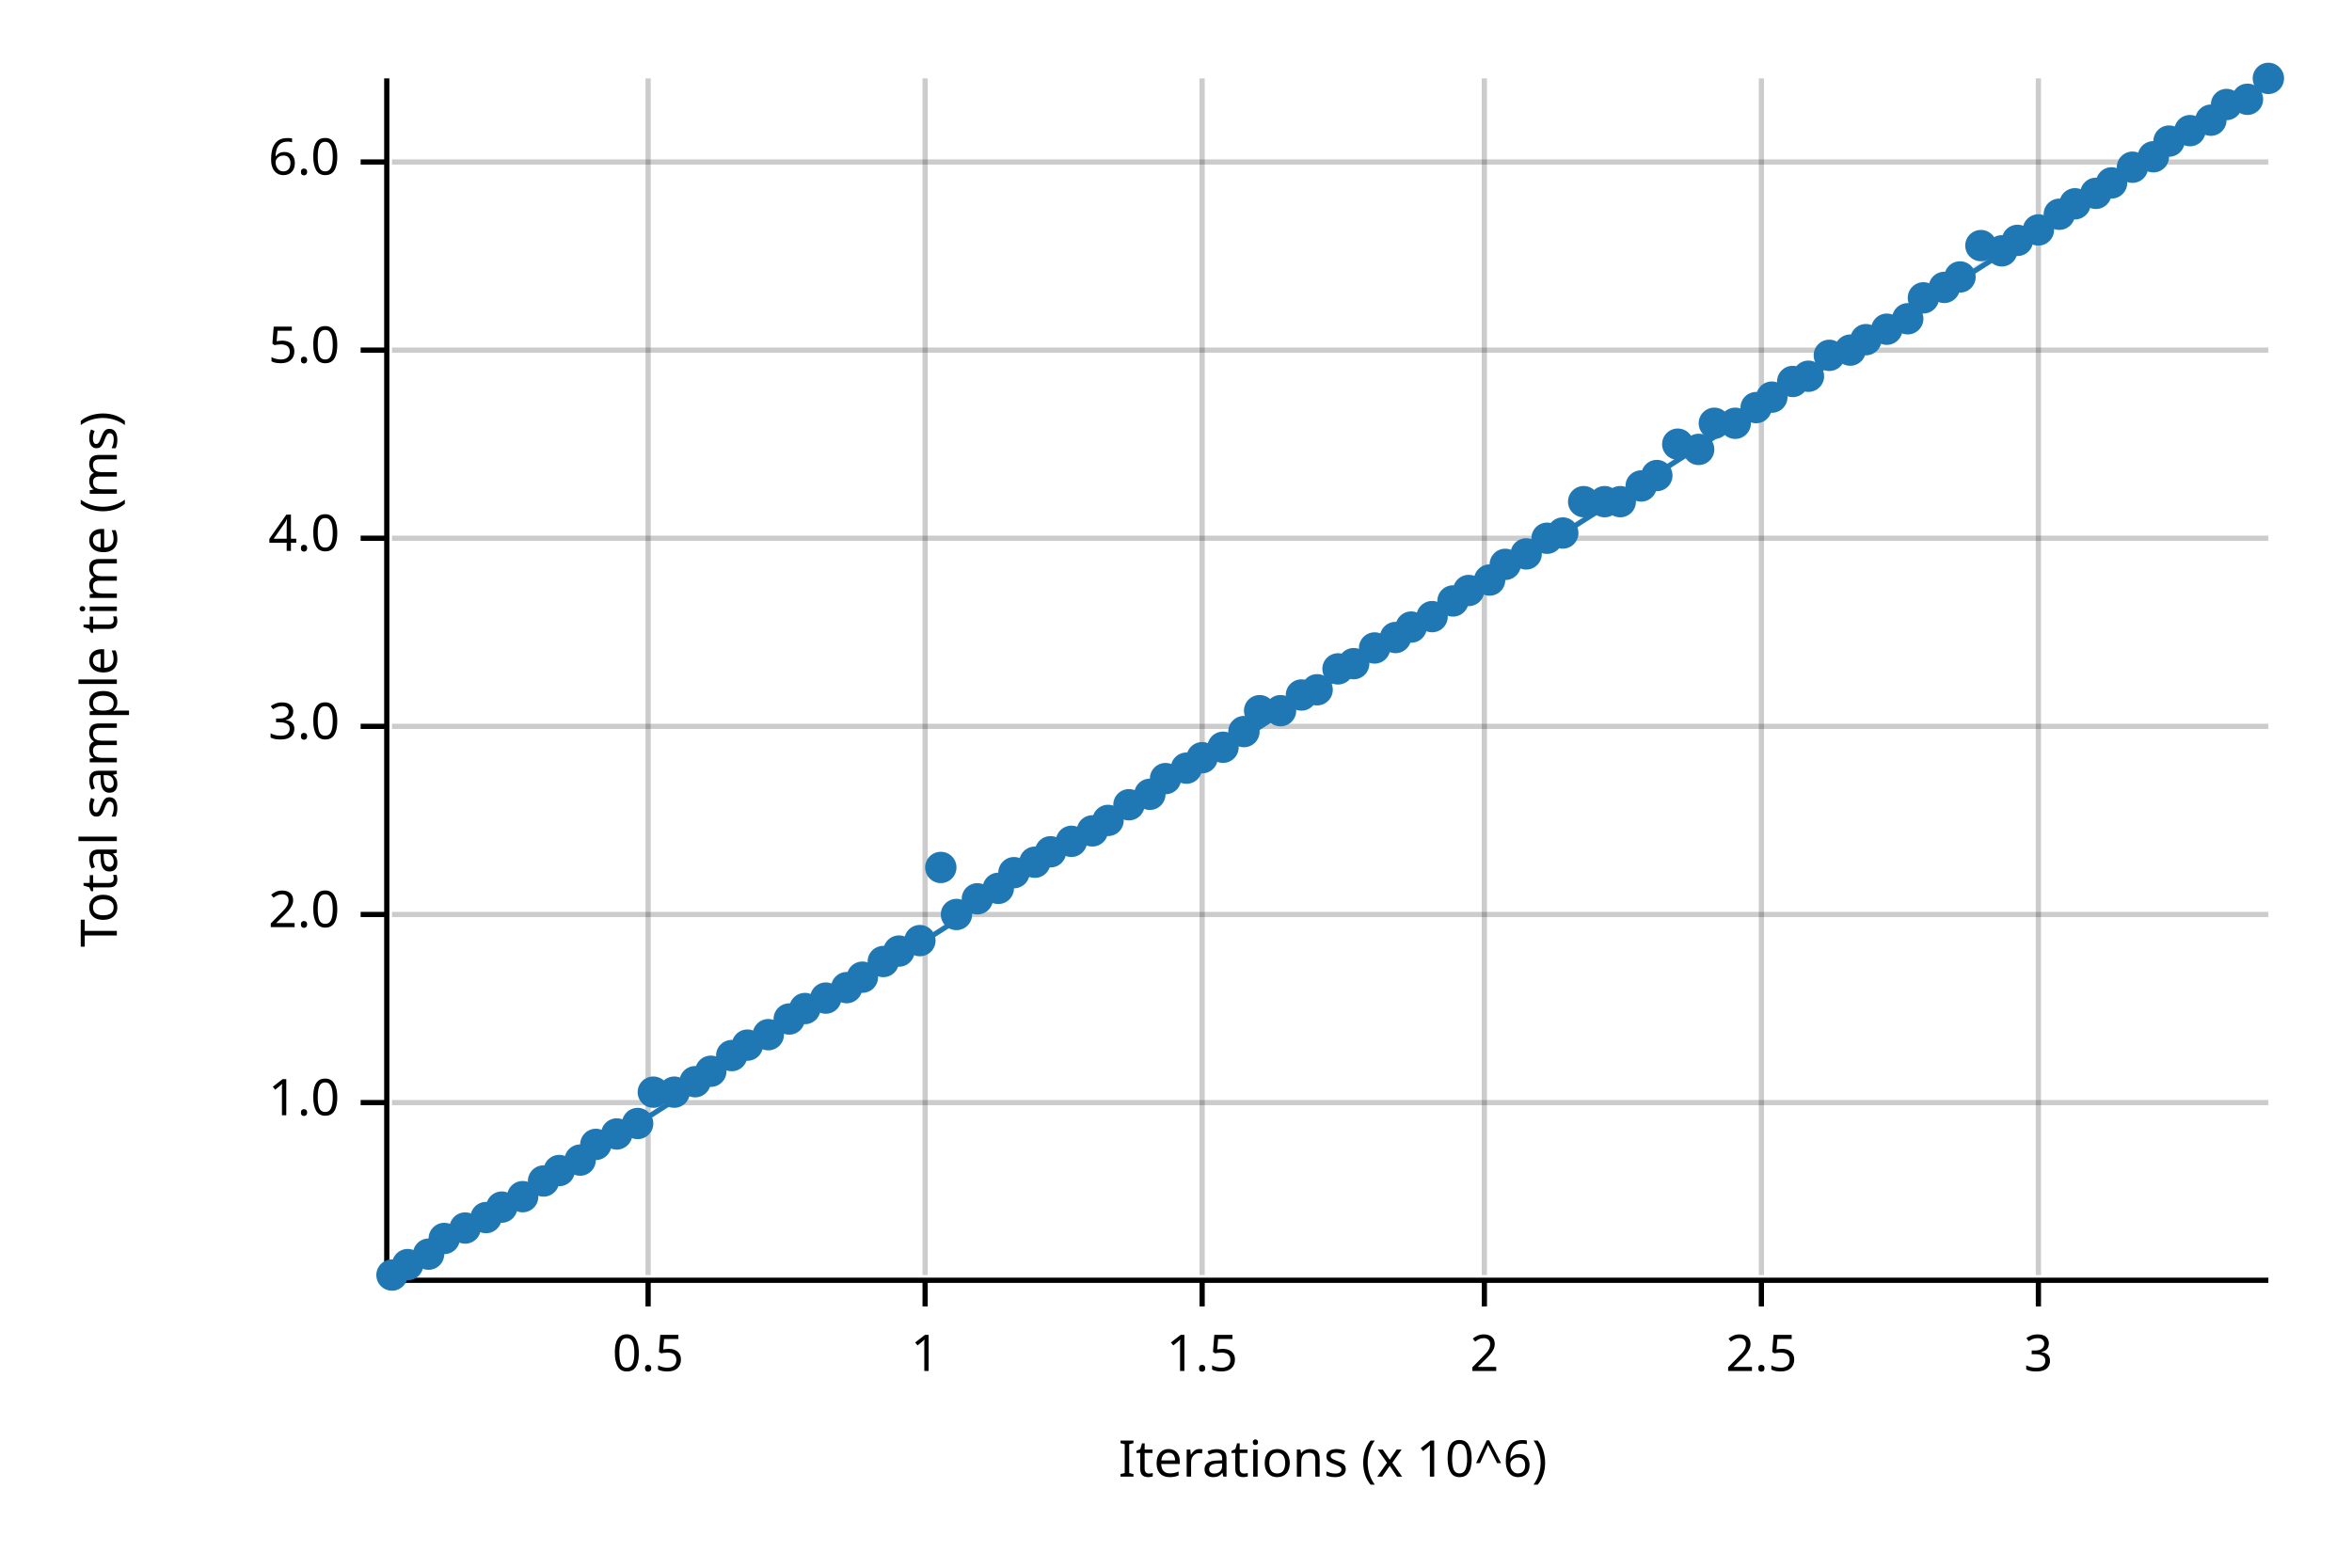
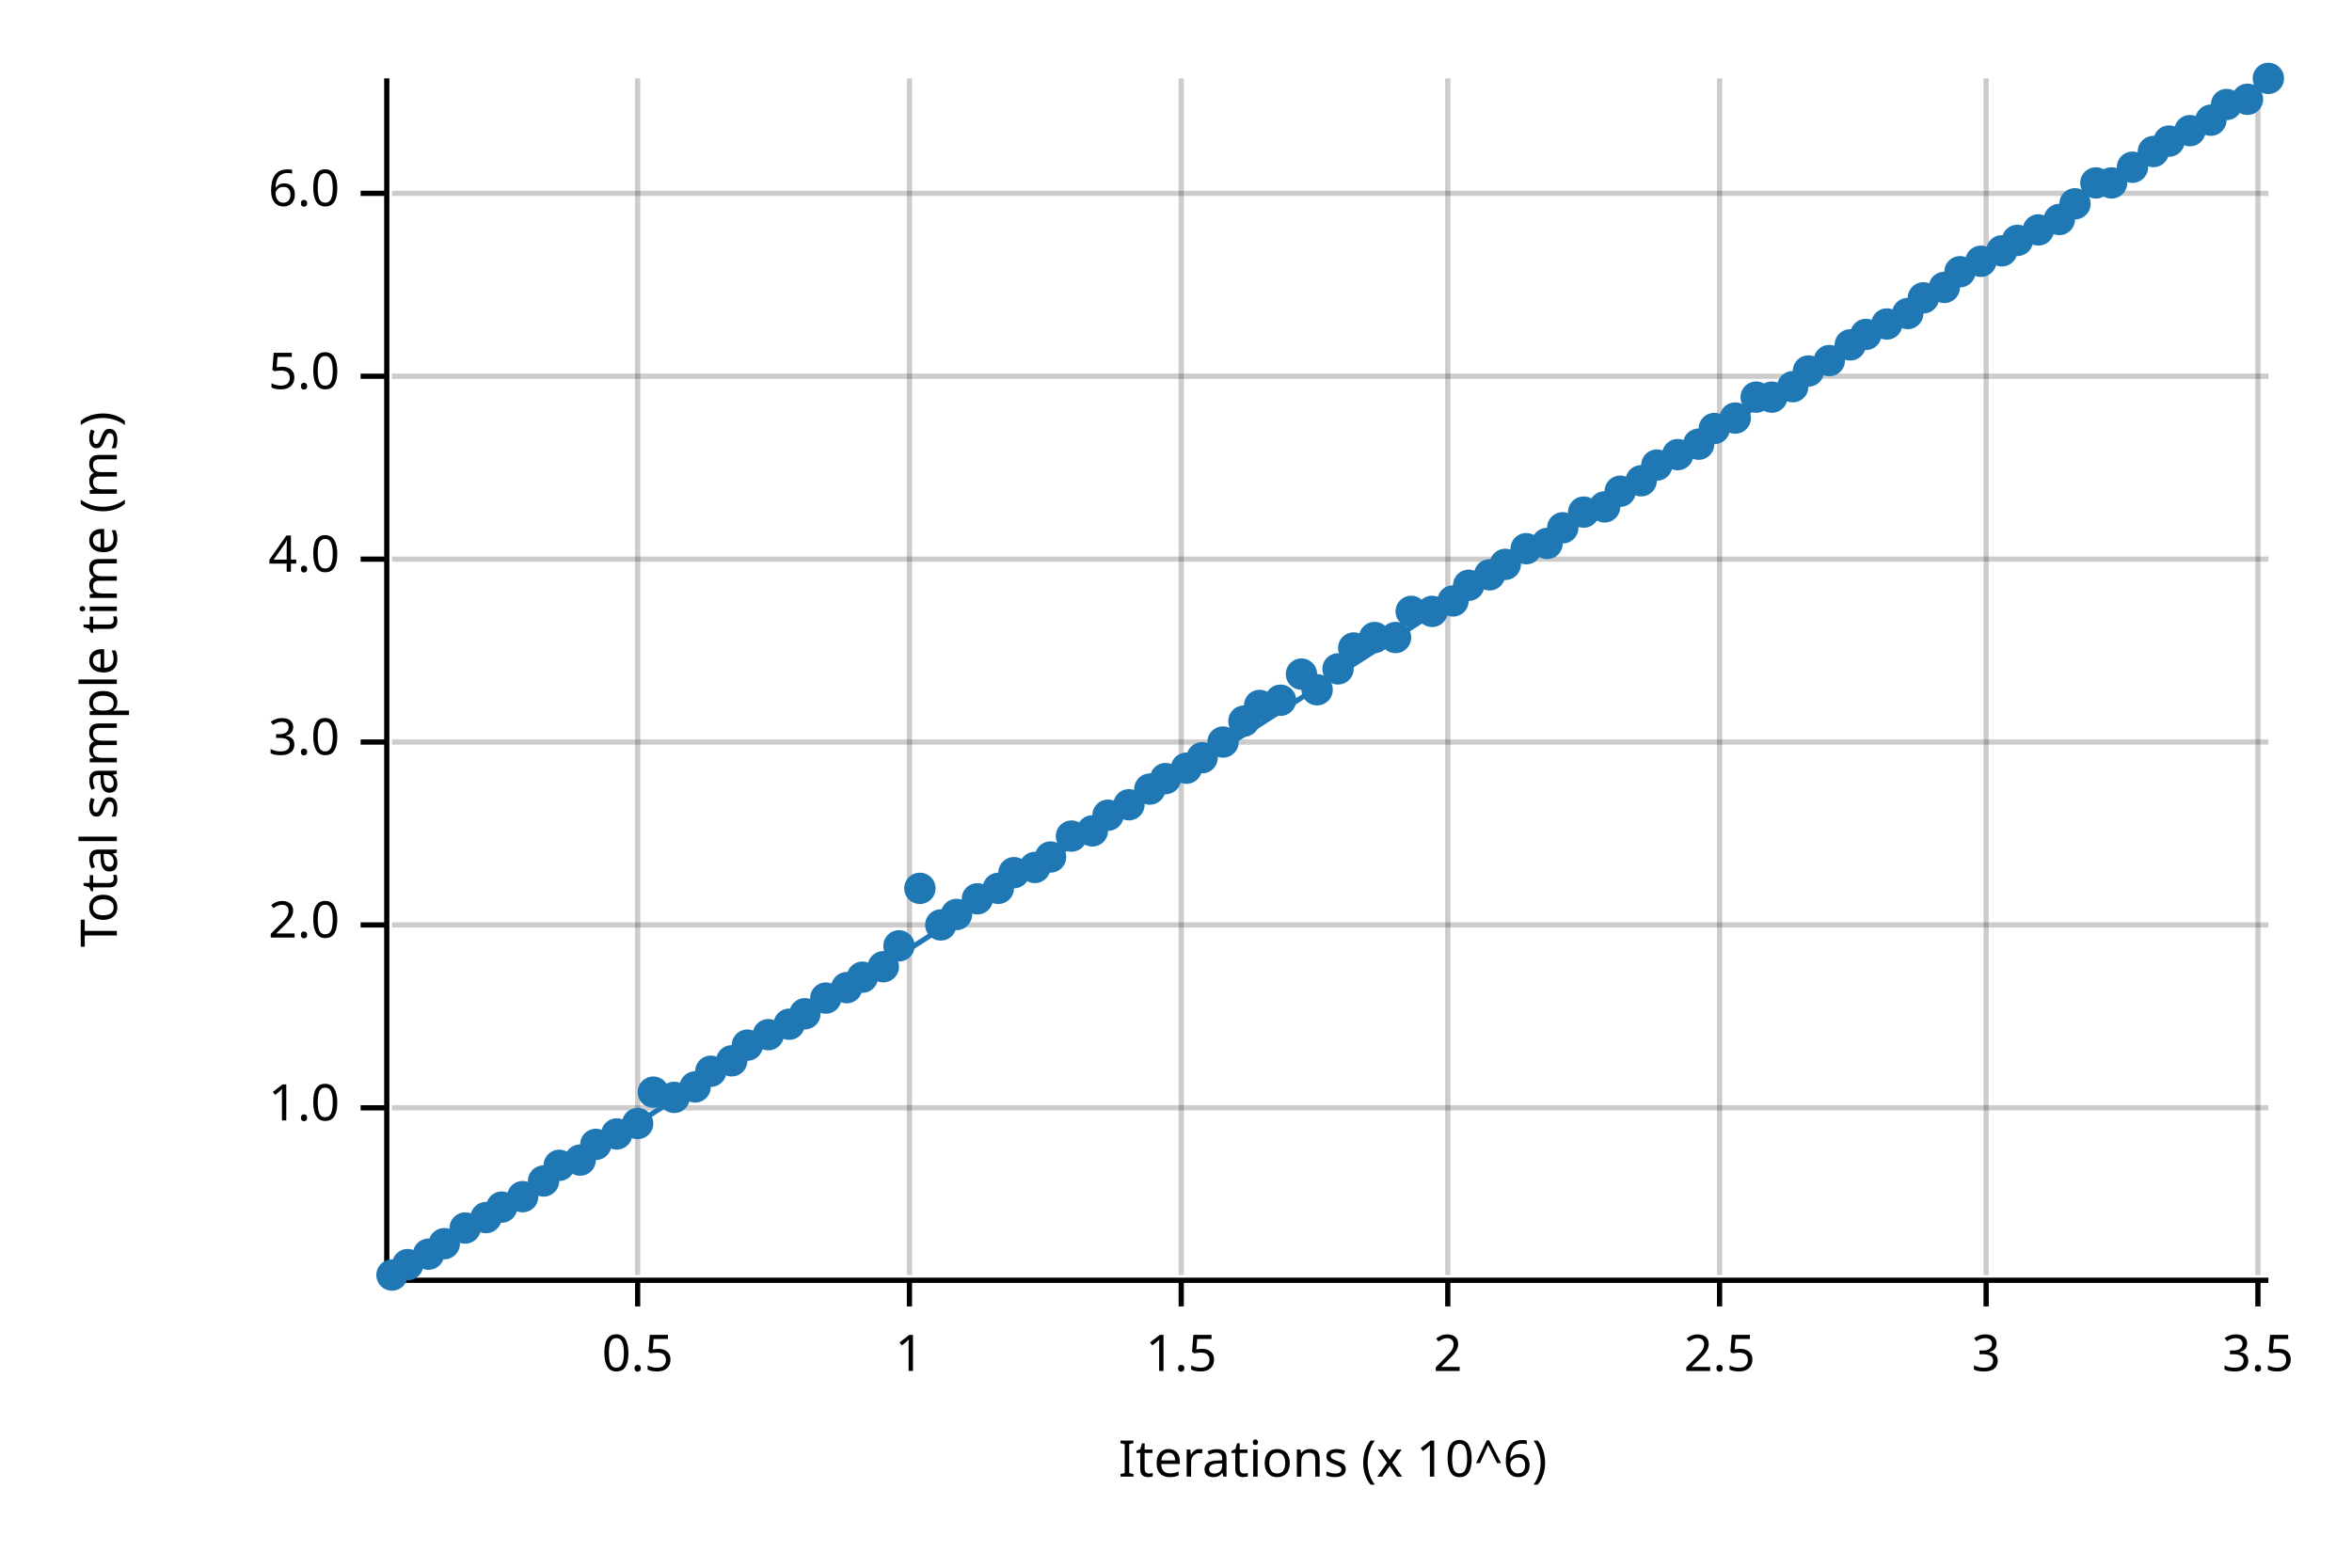
<svg xmlns="http://www.w3.org/2000/svg" width="450" height="300" viewBox="0 0 450 300">
  <text x="15" y="130" dy="0.76em" text-anchor="middle" font-family="sans-serif" font-size="9.677" opacity="1" fill="#000000" transform="rotate(270, 15, 130)">
Total sample time (ms)
</text>
  <text x="255" y="285" dy="-0.5ex" text-anchor="middle" font-family="sans-serif" font-size="9.677" opacity="1" fill="#000000">
Iterations (x 10^6)
</text>
-   <line opacity="0.2" stroke="#000000" stroke-width="1" x1="124" y1="244" x2="124" y2="15" />
-   <line opacity="0.2" stroke="#000000" stroke-width="1" x1="177" y1="244" x2="177" y2="15" />
-   <line opacity="0.2" stroke="#000000" stroke-width="1" x1="230" y1="244" x2="230" y2="15" />
-   <line opacity="0.2" stroke="#000000" stroke-width="1" x1="284" y1="244" x2="284" y2="15" />
-   <line opacity="0.2" stroke="#000000" stroke-width="1" x1="337" y1="244" x2="337" y2="15" />
-   <line opacity="0.2" stroke="#000000" stroke-width="1" x1="390" y1="244" x2="390" y2="15" />
-   <line opacity="0.2" stroke="#000000" stroke-width="1" x1="75" y1="211" x2="434" y2="211" />
-   <line opacity="0.2" stroke="#000000" stroke-width="1" x1="75" y1="175" x2="434" y2="175" />
-   <line opacity="0.2" stroke="#000000" stroke-width="1" x1="75" y1="139" x2="434" y2="139" />
-   <line opacity="0.2" stroke="#000000" stroke-width="1" x1="75" y1="103" x2="434" y2="103" />
-   <line opacity="0.2" stroke="#000000" stroke-width="1" x1="75" y1="67" x2="434" y2="67" />
-   <line opacity="0.2" stroke="#000000" stroke-width="1" x1="75" y1="31" x2="434" y2="31" />
+   <line opacity="0.2" stroke="#000000" stroke-width="1" x1="122" y1="244" x2="122" y2="15" />
+   <line opacity="0.2" stroke="#000000" stroke-width="1" x1="174" y1="244" x2="174" y2="15" />
+   <line opacity="0.2" stroke="#000000" stroke-width="1" x1="226" y1="244" x2="226" y2="15" />
+   <line opacity="0.2" stroke="#000000" stroke-width="1" x1="277" y1="244" x2="277" y2="15" />
+   <line opacity="0.2" stroke="#000000" stroke-width="1" x1="329" y1="244" x2="329" y2="15" />
+   <line opacity="0.2" stroke="#000000" stroke-width="1" x1="380" y1="244" x2="380" y2="15" />
+   <line opacity="0.2" stroke="#000000" stroke-width="1" x1="432" y1="244" x2="432" y2="15" />
+   <line opacity="0.2" stroke="#000000" stroke-width="1" x1="75" y1="212" x2="434" y2="212" />
+   <line opacity="0.2" stroke="#000000" stroke-width="1" x1="75" y1="177" x2="434" y2="177" />
+   <line opacity="0.2" stroke="#000000" stroke-width="1" x1="75" y1="142" x2="434" y2="142" />
+   <line opacity="0.2" stroke="#000000" stroke-width="1" x1="75" y1="107" x2="434" y2="107" />
+   <line opacity="0.2" stroke="#000000" stroke-width="1" x1="75" y1="72" x2="434" y2="72" />
+   <line opacity="0.2" stroke="#000000" stroke-width="1" x1="75" y1="37" x2="434" y2="37" />
  <polyline fill="none" opacity="1" stroke="#000000" stroke-width="1" points="74,15 74,244 " />
-   <text x="65" y="211" dy="0.5ex" text-anchor="end" font-family="sans-serif" font-size="9.677" opacity="1" fill="#000000">
+   <text x="65" y="212" dy="0.5ex" text-anchor="end" font-family="sans-serif" font-size="9.677" opacity="1" fill="#000000">
1.0
</text>
-   <polyline fill="none" opacity="1" stroke="#000000" stroke-width="1" points="69,211 74,211 " />
-   <text x="65" y="175" dy="0.5ex" text-anchor="end" font-family="sans-serif" font-size="9.677" opacity="1" fill="#000000">
+   <polyline fill="none" opacity="1" stroke="#000000" stroke-width="1" points="69,212 74,212 " />
+   <text x="65" y="177" dy="0.5ex" text-anchor="end" font-family="sans-serif" font-size="9.677" opacity="1" fill="#000000">
2.0
</text>
-   <polyline fill="none" opacity="1" stroke="#000000" stroke-width="1" points="69,175 74,175 " />
-   <text x="65" y="139" dy="0.5ex" text-anchor="end" font-family="sans-serif" font-size="9.677" opacity="1" fill="#000000">
+   <polyline fill="none" opacity="1" stroke="#000000" stroke-width="1" points="69,177 74,177 " />
+   <text x="65" y="142" dy="0.5ex" text-anchor="end" font-family="sans-serif" font-size="9.677" opacity="1" fill="#000000">
3.0
</text>
-   <polyline fill="none" opacity="1" stroke="#000000" stroke-width="1" points="69,139 74,139 " />
-   <text x="65" y="103" dy="0.5ex" text-anchor="end" font-family="sans-serif" font-size="9.677" opacity="1" fill="#000000">
+   <polyline fill="none" opacity="1" stroke="#000000" stroke-width="1" points="69,142 74,142 " />
+   <text x="65" y="107" dy="0.5ex" text-anchor="end" font-family="sans-serif" font-size="9.677" opacity="1" fill="#000000">
4.0
</text>
-   <polyline fill="none" opacity="1" stroke="#000000" stroke-width="1" points="69,103 74,103 " />
-   <text x="65" y="67" dy="0.5ex" text-anchor="end" font-family="sans-serif" font-size="9.677" opacity="1" fill="#000000">
+   <polyline fill="none" opacity="1" stroke="#000000" stroke-width="1" points="69,107 74,107 " />
+   <text x="65" y="72" dy="0.5ex" text-anchor="end" font-family="sans-serif" font-size="9.677" opacity="1" fill="#000000">
5.0
</text>
-   <polyline fill="none" opacity="1" stroke="#000000" stroke-width="1" points="69,67 74,67 " />
-   <text x="65" y="31" dy="0.5ex" text-anchor="end" font-family="sans-serif" font-size="9.677" opacity="1" fill="#000000">
+   <polyline fill="none" opacity="1" stroke="#000000" stroke-width="1" points="69,72 74,72 " />
+   <text x="65" y="37" dy="0.5ex" text-anchor="end" font-family="sans-serif" font-size="9.677" opacity="1" fill="#000000">
6.0
</text>
-   <polyline fill="none" opacity="1" stroke="#000000" stroke-width="1" points="69,31 74,31 " />
+   <polyline fill="none" opacity="1" stroke="#000000" stroke-width="1" points="69,37 74,37 " />
  <polyline fill="none" opacity="1" stroke="#000000" stroke-width="1" points="75,245 434,245 " />
-   <text x="124" y="255" dy="0.76em" text-anchor="middle" font-family="sans-serif" font-size="9.677" opacity="1" fill="#000000">
+   <text x="122" y="255" dy="0.76em" text-anchor="middle" font-family="sans-serif" font-size="9.677" opacity="1" fill="#000000">
0.5
</text>
-   <polyline fill="none" opacity="1" stroke="#000000" stroke-width="1" points="124,245 124,250 " />
-   <text x="177" y="255" dy="0.76em" text-anchor="middle" font-family="sans-serif" font-size="9.677" opacity="1" fill="#000000">
+   <polyline fill="none" opacity="1" stroke="#000000" stroke-width="1" points="122,245 122,250 " />
+   <text x="174" y="255" dy="0.76em" text-anchor="middle" font-family="sans-serif" font-size="9.677" opacity="1" fill="#000000">
1
</text>
-   <polyline fill="none" opacity="1" stroke="#000000" stroke-width="1" points="177,245 177,250 " />
-   <text x="230" y="255" dy="0.76em" text-anchor="middle" font-family="sans-serif" font-size="9.677" opacity="1" fill="#000000">
+   <polyline fill="none" opacity="1" stroke="#000000" stroke-width="1" points="174,245 174,250 " />
+   <text x="226" y="255" dy="0.76em" text-anchor="middle" font-family="sans-serif" font-size="9.677" opacity="1" fill="#000000">
1.5
</text>
-   <polyline fill="none" opacity="1" stroke="#000000" stroke-width="1" points="230,245 230,250 " />
-   <text x="284" y="255" dy="0.76em" text-anchor="middle" font-family="sans-serif" font-size="9.677" opacity="1" fill="#000000">
+   <polyline fill="none" opacity="1" stroke="#000000" stroke-width="1" points="226,245 226,250 " />
+   <text x="277" y="255" dy="0.76em" text-anchor="middle" font-family="sans-serif" font-size="9.677" opacity="1" fill="#000000">
2
</text>
-   <polyline fill="none" opacity="1" stroke="#000000" stroke-width="1" points="284,245 284,250 " />
-   <text x="337" y="255" dy="0.76em" text-anchor="middle" font-family="sans-serif" font-size="9.677" opacity="1" fill="#000000">
+   <polyline fill="none" opacity="1" stroke="#000000" stroke-width="1" points="277,245 277,250 " />
+   <text x="329" y="255" dy="0.76em" text-anchor="middle" font-family="sans-serif" font-size="9.677" opacity="1" fill="#000000">
2.5
</text>
-   <polyline fill="none" opacity="1" stroke="#000000" stroke-width="1" points="337,245 337,250 " />
-   <text x="390" y="255" dy="0.76em" text-anchor="middle" font-family="sans-serif" font-size="9.677" opacity="1" fill="#000000">
+   <polyline fill="none" opacity="1" stroke="#000000" stroke-width="1" points="329,245 329,250 " />
+   <text x="380" y="255" dy="0.76em" text-anchor="middle" font-family="sans-serif" font-size="9.677" opacity="1" fill="#000000">
3
</text>
-   <polyline fill="none" opacity="1" stroke="#000000" stroke-width="1" points="390,245 390,250 " />
+   <polyline fill="none" opacity="1" stroke="#000000" stroke-width="1" points="380,245 380,250 " />
+   <text x="432" y="255" dy="0.76em" text-anchor="middle" font-family="sans-serif" font-size="9.677" opacity="1" fill="#000000">
+ 3.5
+ </text>
+   <polyline fill="none" opacity="1" stroke="#000000" stroke-width="1" points="432,245 432,250 " />
  <circle cx="75" cy="244" r="3" opacity="1" fill="#1F78B4" stroke="none" stroke-width="1" />
  <circle cx="78" cy="242" r="3" opacity="1" fill="#1F78B4" stroke="none" stroke-width="1" />
  <circle cx="82" cy="240" r="3" opacity="1" fill="#1F78B4" stroke="none" stroke-width="1" />
-   <circle cx="85" cy="237" r="3" opacity="1" fill="#1F78B4" stroke="none" stroke-width="1" />
+   <circle cx="85" cy="238" r="3" opacity="1" fill="#1F78B4" stroke="none" stroke-width="1" />
  <circle cx="89" cy="235" r="3" opacity="1" fill="#1F78B4" stroke="none" stroke-width="1" />
  <circle cx="93" cy="233" r="3" opacity="1" fill="#1F78B4" stroke="none" stroke-width="1" />
  <circle cx="96" cy="231" r="3" opacity="1" fill="#1F78B4" stroke="none" stroke-width="1" />
  <circle cx="100" cy="229" r="3" opacity="1" fill="#1F78B4" stroke="none" stroke-width="1" />
  <circle cx="104" cy="226" r="3" opacity="1" fill="#1F78B4" stroke="none" stroke-width="1" />
-   <circle cx="107" cy="224" r="3" opacity="1" fill="#1F78B4" stroke="none" stroke-width="1" />
+   <circle cx="107" cy="223" r="3" opacity="1" fill="#1F78B4" stroke="none" stroke-width="1" />
  <circle cx="111" cy="222" r="3" opacity="1" fill="#1F78B4" stroke="none" stroke-width="1" />
  <circle cx="114" cy="219" r="3" opacity="1" fill="#1F78B4" stroke="none" stroke-width="1" />
  <circle cx="118" cy="217" r="3" opacity="1" fill="#1F78B4" stroke="none" stroke-width="1" />
  <circle cx="122" cy="215" r="3" opacity="1" fill="#1F78B4" stroke="none" stroke-width="1" />
  <circle cx="125" cy="209" r="3" opacity="1" fill="#1F78B4" stroke="none" stroke-width="1" />
-   <circle cx="129" cy="209" r="3" opacity="1" fill="#1F78B4" stroke="none" stroke-width="1" />
-   <circle cx="133" cy="207" r="3" opacity="1" fill="#1F78B4" stroke="none" stroke-width="1" />
+   <circle cx="129" cy="210" r="3" opacity="1" fill="#1F78B4" stroke="none" stroke-width="1" />
+   <circle cx="133" cy="208" r="3" opacity="1" fill="#1F78B4" stroke="none" stroke-width="1" />
  <circle cx="136" cy="205" r="3" opacity="1" fill="#1F78B4" stroke="none" stroke-width="1" />
-   <circle cx="140" cy="202" r="3" opacity="1" fill="#1F78B4" stroke="none" stroke-width="1" />
+   <circle cx="140" cy="203" r="3" opacity="1" fill="#1F78B4" stroke="none" stroke-width="1" />
  <circle cx="143" cy="200" r="3" opacity="1" fill="#1F78B4" stroke="none" stroke-width="1" />
  <circle cx="147" cy="198" r="3" opacity="1" fill="#1F78B4" stroke="none" stroke-width="1" />
-   <circle cx="151" cy="195" r="3" opacity="1" fill="#1F78B4" stroke="none" stroke-width="1" />
-   <circle cx="154" cy="193" r="3" opacity="1" fill="#1F78B4" stroke="none" stroke-width="1" />
+   <circle cx="151" cy="196" r="3" opacity="1" fill="#1F78B4" stroke="none" stroke-width="1" />
+   <circle cx="154" cy="194" r="3" opacity="1" fill="#1F78B4" stroke="none" stroke-width="1" />
  <circle cx="158" cy="191" r="3" opacity="1" fill="#1F78B4" stroke="none" stroke-width="1" />
  <circle cx="162" cy="189" r="3" opacity="1" fill="#1F78B4" stroke="none" stroke-width="1" />
  <circle cx="165" cy="187" r="3" opacity="1" fill="#1F78B4" stroke="none" stroke-width="1" />
-   <circle cx="169" cy="184" r="3" opacity="1" fill="#1F78B4" stroke="none" stroke-width="1" />
-   <circle cx="172" cy="182" r="3" opacity="1" fill="#1F78B4" stroke="none" stroke-width="1" />
-   <circle cx="176" cy="180" r="3" opacity="1" fill="#1F78B4" stroke="none" stroke-width="1" />
-   <circle cx="180" cy="166" r="3" opacity="1" fill="#1F78B4" stroke="none" stroke-width="1" />
+   <circle cx="169" cy="185" r="3" opacity="1" fill="#1F78B4" stroke="none" stroke-width="1" />
+   <circle cx="172" cy="181" r="3" opacity="1" fill="#1F78B4" stroke="none" stroke-width="1" />
+   <circle cx="176" cy="170" r="3" opacity="1" fill="#1F78B4" stroke="none" stroke-width="1" />
+   <circle cx="180" cy="177" r="3" opacity="1" fill="#1F78B4" stroke="none" stroke-width="1" />
  <circle cx="183" cy="175" r="3" opacity="1" fill="#1F78B4" stroke="none" stroke-width="1" />
  <circle cx="187" cy="172" r="3" opacity="1" fill="#1F78B4" stroke="none" stroke-width="1" />
  <circle cx="191" cy="170" r="3" opacity="1" fill="#1F78B4" stroke="none" stroke-width="1" />
  <circle cx="194" cy="167" r="3" opacity="1" fill="#1F78B4" stroke="none" stroke-width="1" />
-   <circle cx="198" cy="165" r="3" opacity="1" fill="#1F78B4" stroke="none" stroke-width="1" />
-   <circle cx="201" cy="163" r="3" opacity="1" fill="#1F78B4" stroke="none" stroke-width="1" />
-   <circle cx="205" cy="161" r="3" opacity="1" fill="#1F78B4" stroke="none" stroke-width="1" />
+   <circle cx="198" cy="166" r="3" opacity="1" fill="#1F78B4" stroke="none" stroke-width="1" />
+   <circle cx="201" cy="164" r="3" opacity="1" fill="#1F78B4" stroke="none" stroke-width="1" />
+   <circle cx="205" cy="160" r="3" opacity="1" fill="#1F78B4" stroke="none" stroke-width="1" />
  <circle cx="209" cy="159" r="3" opacity="1" fill="#1F78B4" stroke="none" stroke-width="1" />
-   <circle cx="212" cy="157" r="3" opacity="1" fill="#1F78B4" stroke="none" stroke-width="1" />
+   <circle cx="212" cy="156" r="3" opacity="1" fill="#1F78B4" stroke="none" stroke-width="1" />
  <circle cx="216" cy="154" r="3" opacity="1" fill="#1F78B4" stroke="none" stroke-width="1" />
-   <circle cx="220" cy="152" r="3" opacity="1" fill="#1F78B4" stroke="none" stroke-width="1" />
+   <circle cx="220" cy="151" r="3" opacity="1" fill="#1F78B4" stroke="none" stroke-width="1" />
  <circle cx="223" cy="149" r="3" opacity="1" fill="#1F78B4" stroke="none" stroke-width="1" />
  <circle cx="227" cy="147" r="3" opacity="1" fill="#1F78B4" stroke="none" stroke-width="1" />
  <circle cx="230" cy="145" r="3" opacity="1" fill="#1F78B4" stroke="none" stroke-width="1" />
-   <circle cx="234" cy="143" r="3" opacity="1" fill="#1F78B4" stroke="none" stroke-width="1" />
-   <circle cx="238" cy="140" r="3" opacity="1" fill="#1F78B4" stroke="none" stroke-width="1" />
-   <circle cx="241" cy="136" r="3" opacity="1" fill="#1F78B4" stroke="none" stroke-width="1" />
-   <circle cx="245" cy="136" r="3" opacity="1" fill="#1F78B4" stroke="none" stroke-width="1" />
-   <circle cx="249" cy="133" r="3" opacity="1" fill="#1F78B4" stroke="none" stroke-width="1" />
+   <circle cx="234" cy="142" r="3" opacity="1" fill="#1F78B4" stroke="none" stroke-width="1" />
+   <circle cx="238" cy="138" r="3" opacity="1" fill="#1F78B4" stroke="none" stroke-width="1" />
+   <circle cx="241" cy="135" r="3" opacity="1" fill="#1F78B4" stroke="none" stroke-width="1" />
+   <circle cx="245" cy="134" r="3" opacity="1" fill="#1F78B4" stroke="none" stroke-width="1" />
+   <circle cx="249" cy="129" r="3" opacity="1" fill="#1F78B4" stroke="none" stroke-width="1" />
  <circle cx="252" cy="132" r="3" opacity="1" fill="#1F78B4" stroke="none" stroke-width="1" />
  <circle cx="256" cy="128" r="3" opacity="1" fill="#1F78B4" stroke="none" stroke-width="1" />
-   <circle cx="259" cy="127" r="3" opacity="1" fill="#1F78B4" stroke="none" stroke-width="1" />
-   <circle cx="263" cy="124" r="3" opacity="1" fill="#1F78B4" stroke="none" stroke-width="1" />
+   <circle cx="259" cy="124" r="3" opacity="1" fill="#1F78B4" stroke="none" stroke-width="1" />
+   <circle cx="263" cy="122" r="3" opacity="1" fill="#1F78B4" stroke="none" stroke-width="1" />
  <circle cx="267" cy="122" r="3" opacity="1" fill="#1F78B4" stroke="none" stroke-width="1" />
-   <circle cx="270" cy="120" r="3" opacity="1" fill="#1F78B4" stroke="none" stroke-width="1" />
-   <circle cx="274" cy="118" r="3" opacity="1" fill="#1F78B4" stroke="none" stroke-width="1" />
+   <circle cx="270" cy="117" r="3" opacity="1" fill="#1F78B4" stroke="none" stroke-width="1" />
+   <circle cx="274" cy="117" r="3" opacity="1" fill="#1F78B4" stroke="none" stroke-width="1" />
  <circle cx="278" cy="115" r="3" opacity="1" fill="#1F78B4" stroke="none" stroke-width="1" />
-   <circle cx="281" cy="113" r="3" opacity="1" fill="#1F78B4" stroke="none" stroke-width="1" />
-   <circle cx="285" cy="111" r="3" opacity="1" fill="#1F78B4" stroke="none" stroke-width="1" />
+   <circle cx="281" cy="112" r="3" opacity="1" fill="#1F78B4" stroke="none" stroke-width="1" />
+   <circle cx="285" cy="110" r="3" opacity="1" fill="#1F78B4" stroke="none" stroke-width="1" />
  <circle cx="288" cy="108" r="3" opacity="1" fill="#1F78B4" stroke="none" stroke-width="1" />
-   <circle cx="292" cy="106" r="3" opacity="1" fill="#1F78B4" stroke="none" stroke-width="1" />
-   <circle cx="296" cy="103" r="3" opacity="1" fill="#1F78B4" stroke="none" stroke-width="1" />
-   <circle cx="299" cy="102" r="3" opacity="1" fill="#1F78B4" stroke="none" stroke-width="1" />
-   <circle cx="303" cy="96" r="3" opacity="1" fill="#1F78B4" stroke="none" stroke-width="1" />
-   <circle cx="307" cy="96" r="3" opacity="1" fill="#1F78B4" stroke="none" stroke-width="1" />
-   <circle cx="310" cy="96" r="3" opacity="1" fill="#1F78B4" stroke="none" stroke-width="1" />
-   <circle cx="314" cy="93" r="3" opacity="1" fill="#1F78B4" stroke="none" stroke-width="1" />
-   <circle cx="317" cy="91" r="3" opacity="1" fill="#1F78B4" stroke="none" stroke-width="1" />
-   <circle cx="321" cy="85" r="3" opacity="1" fill="#1F78B4" stroke="none" stroke-width="1" />
-   <circle cx="325" cy="86" r="3" opacity="1" fill="#1F78B4" stroke="none" stroke-width="1" />
-   <circle cx="328" cy="81" r="3" opacity="1" fill="#1F78B4" stroke="none" stroke-width="1" />
-   <circle cx="332" cy="81" r="3" opacity="1" fill="#1F78B4" stroke="none" stroke-width="1" />
-   <circle cx="336" cy="78" r="3" opacity="1" fill="#1F78B4" stroke="none" stroke-width="1" />
+   <circle cx="292" cy="105" r="3" opacity="1" fill="#1F78B4" stroke="none" stroke-width="1" />
+   <circle cx="296" cy="104" r="3" opacity="1" fill="#1F78B4" stroke="none" stroke-width="1" />
+   <circle cx="299" cy="101" r="3" opacity="1" fill="#1F78B4" stroke="none" stroke-width="1" />
+   <circle cx="303" cy="98" r="3" opacity="1" fill="#1F78B4" stroke="none" stroke-width="1" />
+   <circle cx="307" cy="97" r="3" opacity="1" fill="#1F78B4" stroke="none" stroke-width="1" />
+   <circle cx="310" cy="94" r="3" opacity="1" fill="#1F78B4" stroke="none" stroke-width="1" />
+   <circle cx="314" cy="92" r="3" opacity="1" fill="#1F78B4" stroke="none" stroke-width="1" />
+   <circle cx="317" cy="89" r="3" opacity="1" fill="#1F78B4" stroke="none" stroke-width="1" />
+   <circle cx="321" cy="87" r="3" opacity="1" fill="#1F78B4" stroke="none" stroke-width="1" />
+   <circle cx="325" cy="85" r="3" opacity="1" fill="#1F78B4" stroke="none" stroke-width="1" />
+   <circle cx="328" cy="82" r="3" opacity="1" fill="#1F78B4" stroke="none" stroke-width="1" />
+   <circle cx="332" cy="80" r="3" opacity="1" fill="#1F78B4" stroke="none" stroke-width="1" />
+   <circle cx="336" cy="76" r="3" opacity="1" fill="#1F78B4" stroke="none" stroke-width="1" />
  <circle cx="339" cy="76" r="3" opacity="1" fill="#1F78B4" stroke="none" stroke-width="1" />
-   <circle cx="343" cy="73" r="3" opacity="1" fill="#1F78B4" stroke="none" stroke-width="1" />
-   <circle cx="346" cy="72" r="3" opacity="1" fill="#1F78B4" stroke="none" stroke-width="1" />
-   <circle cx="350" cy="68" r="3" opacity="1" fill="#1F78B4" stroke="none" stroke-width="1" />
-   <circle cx="354" cy="67" r="3" opacity="1" fill="#1F78B4" stroke="none" stroke-width="1" />
-   <circle cx="357" cy="65" r="3" opacity="1" fill="#1F78B4" stroke="none" stroke-width="1" />
-   <circle cx="361" cy="63" r="3" opacity="1" fill="#1F78B4" stroke="none" stroke-width="1" />
-   <circle cx="365" cy="61" r="3" opacity="1" fill="#1F78B4" stroke="none" stroke-width="1" />
+   <circle cx="343" cy="74" r="3" opacity="1" fill="#1F78B4" stroke="none" stroke-width="1" />
+   <circle cx="346" cy="71" r="3" opacity="1" fill="#1F78B4" stroke="none" stroke-width="1" />
+   <circle cx="350" cy="69" r="3" opacity="1" fill="#1F78B4" stroke="none" stroke-width="1" />
+   <circle cx="354" cy="66" r="3" opacity="1" fill="#1F78B4" stroke="none" stroke-width="1" />
+   <circle cx="357" cy="64" r="3" opacity="1" fill="#1F78B4" stroke="none" stroke-width="1" />
+   <circle cx="361" cy="62" r="3" opacity="1" fill="#1F78B4" stroke="none" stroke-width="1" />
+   <circle cx="365" cy="60" r="3" opacity="1" fill="#1F78B4" stroke="none" stroke-width="1" />
  <circle cx="368" cy="57" r="3" opacity="1" fill="#1F78B4" stroke="none" stroke-width="1" />
  <circle cx="372" cy="55" r="3" opacity="1" fill="#1F78B4" stroke="none" stroke-width="1" />
-   <circle cx="375" cy="53" r="3" opacity="1" fill="#1F78B4" stroke="none" stroke-width="1" />
-   <circle cx="379" cy="47" r="3" opacity="1" fill="#1F78B4" stroke="none" stroke-width="1" />
+   <circle cx="375" cy="52" r="3" opacity="1" fill="#1F78B4" stroke="none" stroke-width="1" />
+   <circle cx="379" cy="50" r="3" opacity="1" fill="#1F78B4" stroke="none" stroke-width="1" />
  <circle cx="383" cy="48" r="3" opacity="1" fill="#1F78B4" stroke="none" stroke-width="1" />
  <circle cx="386" cy="46" r="3" opacity="1" fill="#1F78B4" stroke="none" stroke-width="1" />
  <circle cx="390" cy="44" r="3" opacity="1" fill="#1F78B4" stroke="none" stroke-width="1" />
-   <circle cx="394" cy="41" r="3" opacity="1" fill="#1F78B4" stroke="none" stroke-width="1" />
+   <circle cx="394" cy="42" r="3" opacity="1" fill="#1F78B4" stroke="none" stroke-width="1" />
  <circle cx="397" cy="39" r="3" opacity="1" fill="#1F78B4" stroke="none" stroke-width="1" />
-   <circle cx="401" cy="37" r="3" opacity="1" fill="#1F78B4" stroke="none" stroke-width="1" />
+   <circle cx="401" cy="35" r="3" opacity="1" fill="#1F78B4" stroke="none" stroke-width="1" />
  <circle cx="404" cy="35" r="3" opacity="1" fill="#1F78B4" stroke="none" stroke-width="1" />
  <circle cx="408" cy="32" r="3" opacity="1" fill="#1F78B4" stroke="none" stroke-width="1" />
-   <circle cx="412" cy="30" r="3" opacity="1" fill="#1F78B4" stroke="none" stroke-width="1" />
+   <circle cx="412" cy="29" r="3" opacity="1" fill="#1F78B4" stroke="none" stroke-width="1" />
  <circle cx="415" cy="27" r="3" opacity="1" fill="#1F78B4" stroke="none" stroke-width="1" />
  <circle cx="419" cy="25" r="3" opacity="1" fill="#1F78B4" stroke="none" stroke-width="1" />
  <circle cx="423" cy="23" r="3" opacity="1" fill="#1F78B4" stroke="none" stroke-width="1" />
  <circle cx="426" cy="20" r="3" opacity="1" fill="#1F78B4" stroke="none" stroke-width="1" />
  <circle cx="430" cy="19" r="3" opacity="1" fill="#1F78B4" stroke="none" stroke-width="1" />
  <circle cx="434" cy="15" r="3" opacity="1" fill="#1F78B4" stroke="none" stroke-width="1" />
-   <polyline fill="none" opacity="1" stroke="#1F78B4" stroke-width="1" points="75,245 434,16 " />
-   <polygon opacity="0.25" fill="#1F78B4" points="75,245 434,16 434,15 " />
+   <polyline fill="none" opacity="1" stroke="#1F78B4" stroke-width="1" points="75,245 434,15 " />
+   <polygon opacity="0.25" fill="#1F78B4" points="75,245 434,15 434,15 " />
</svg>
